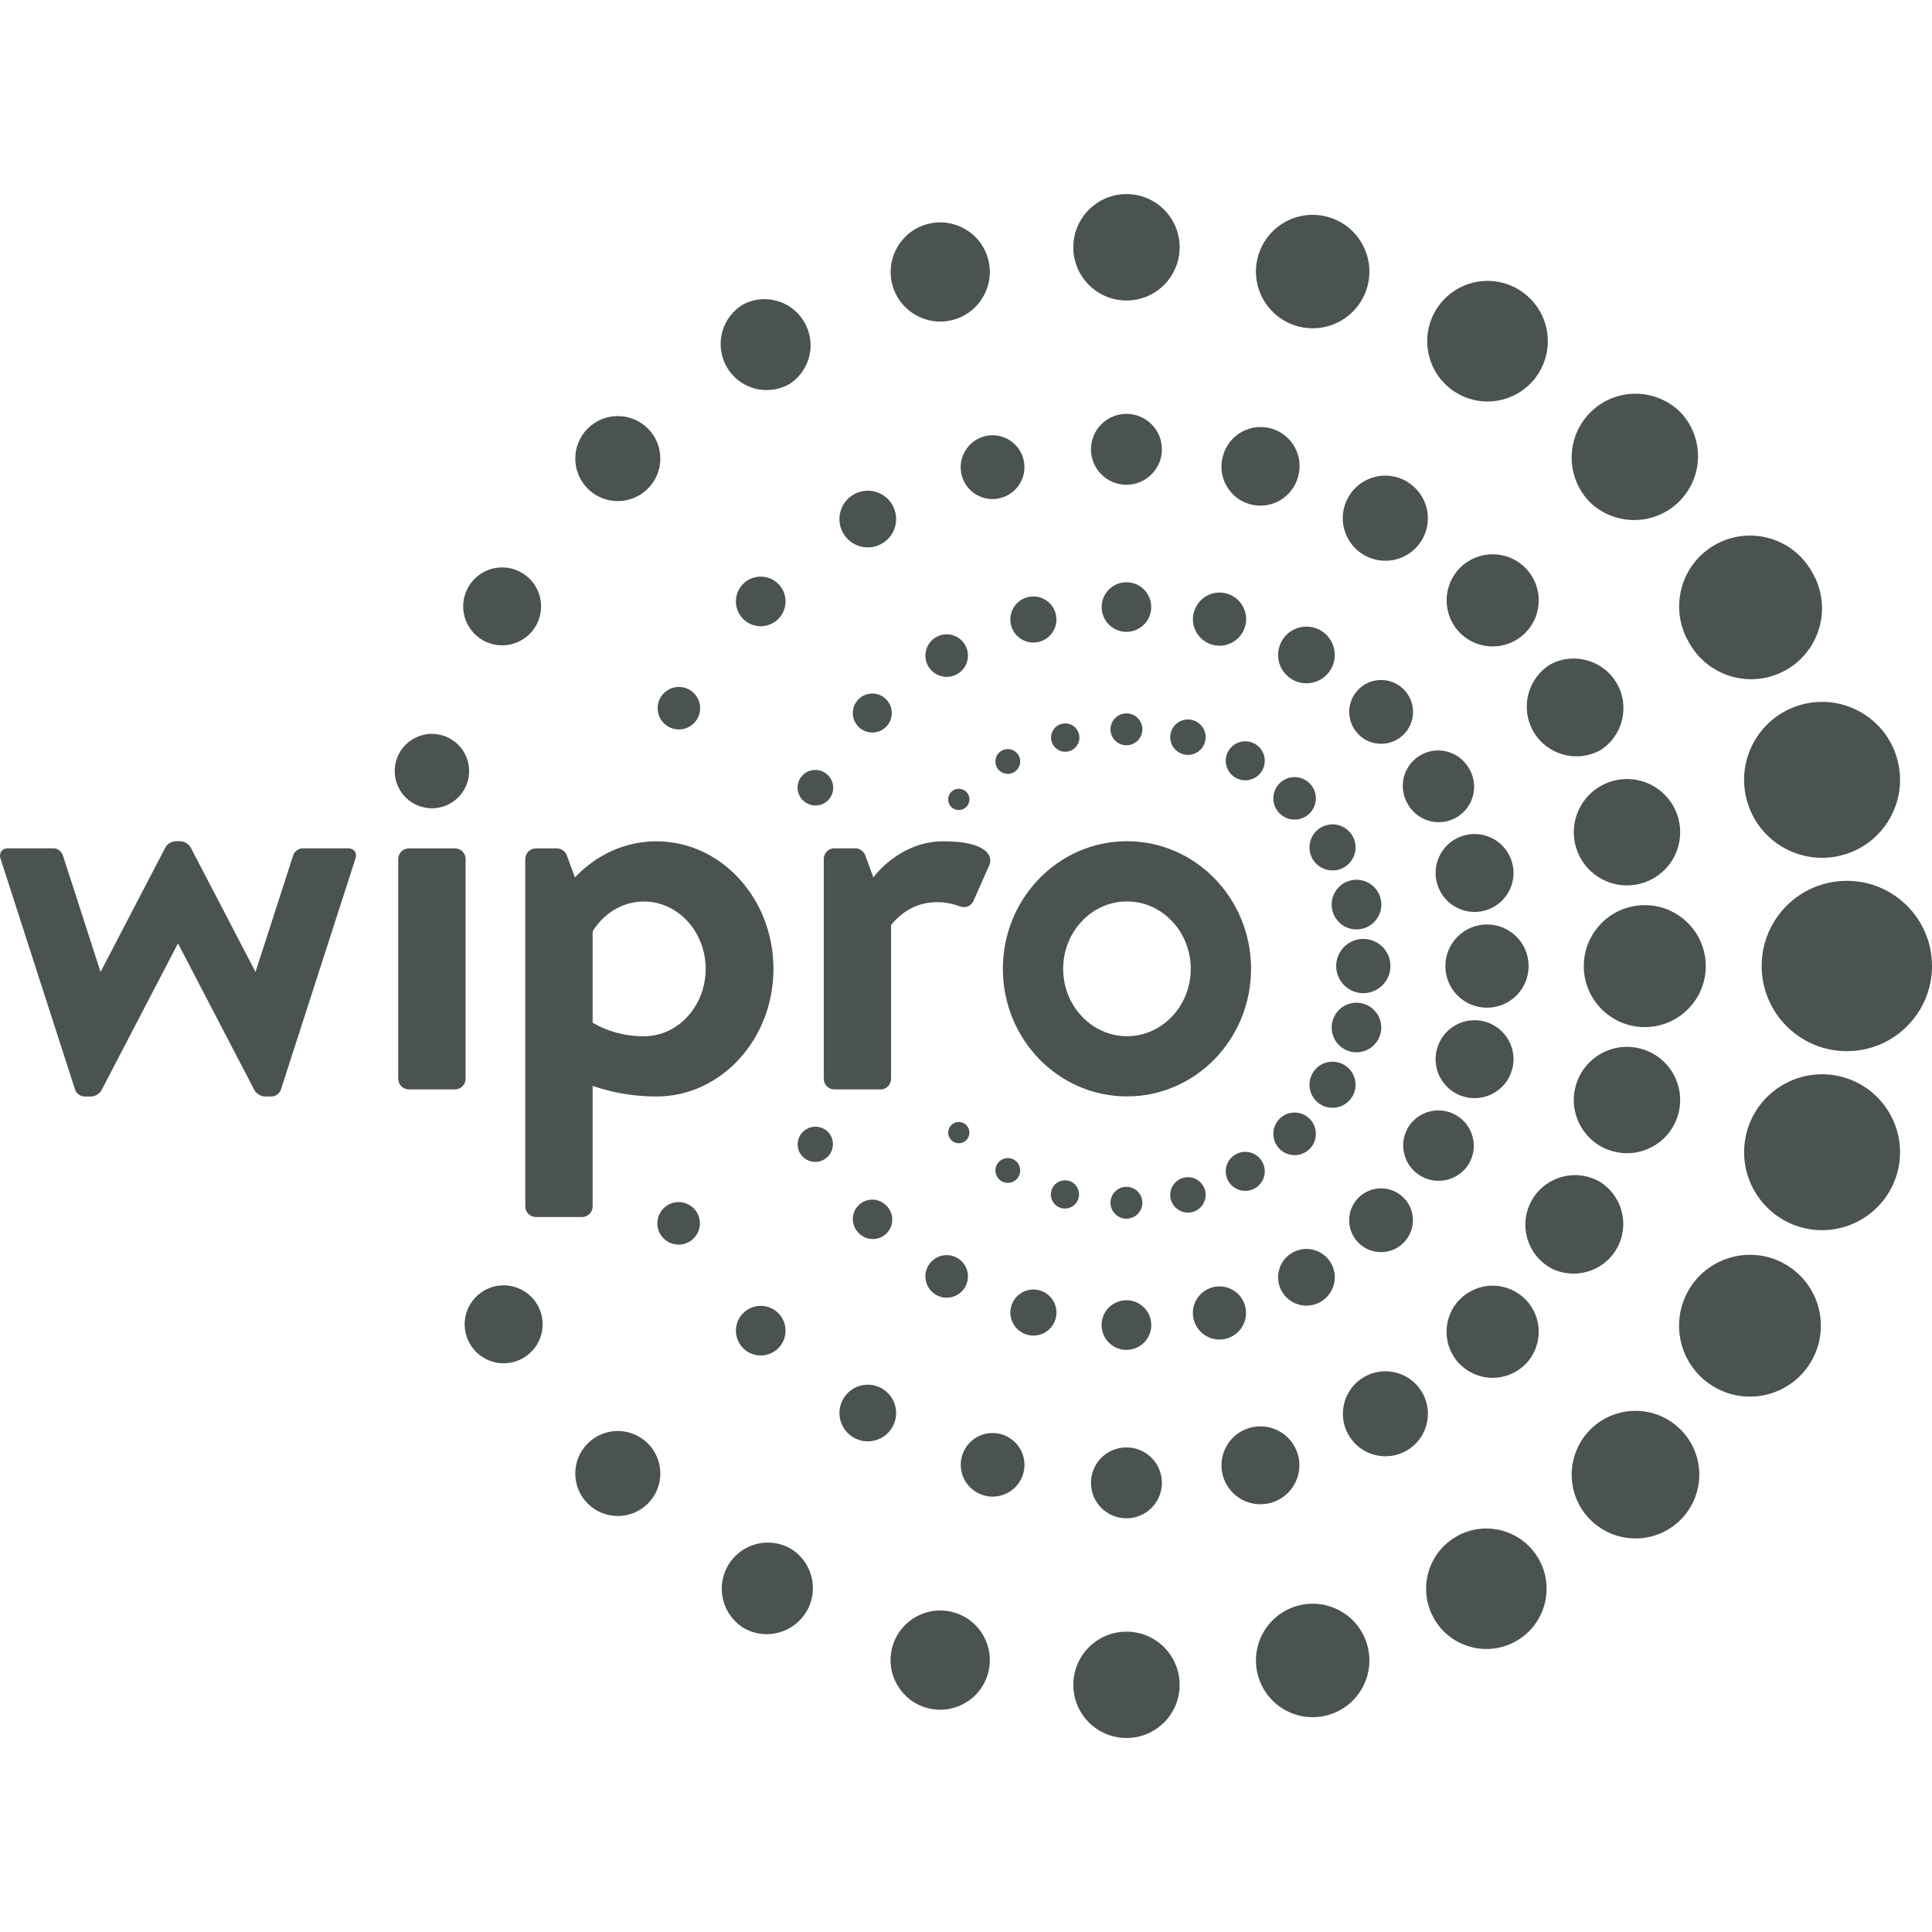
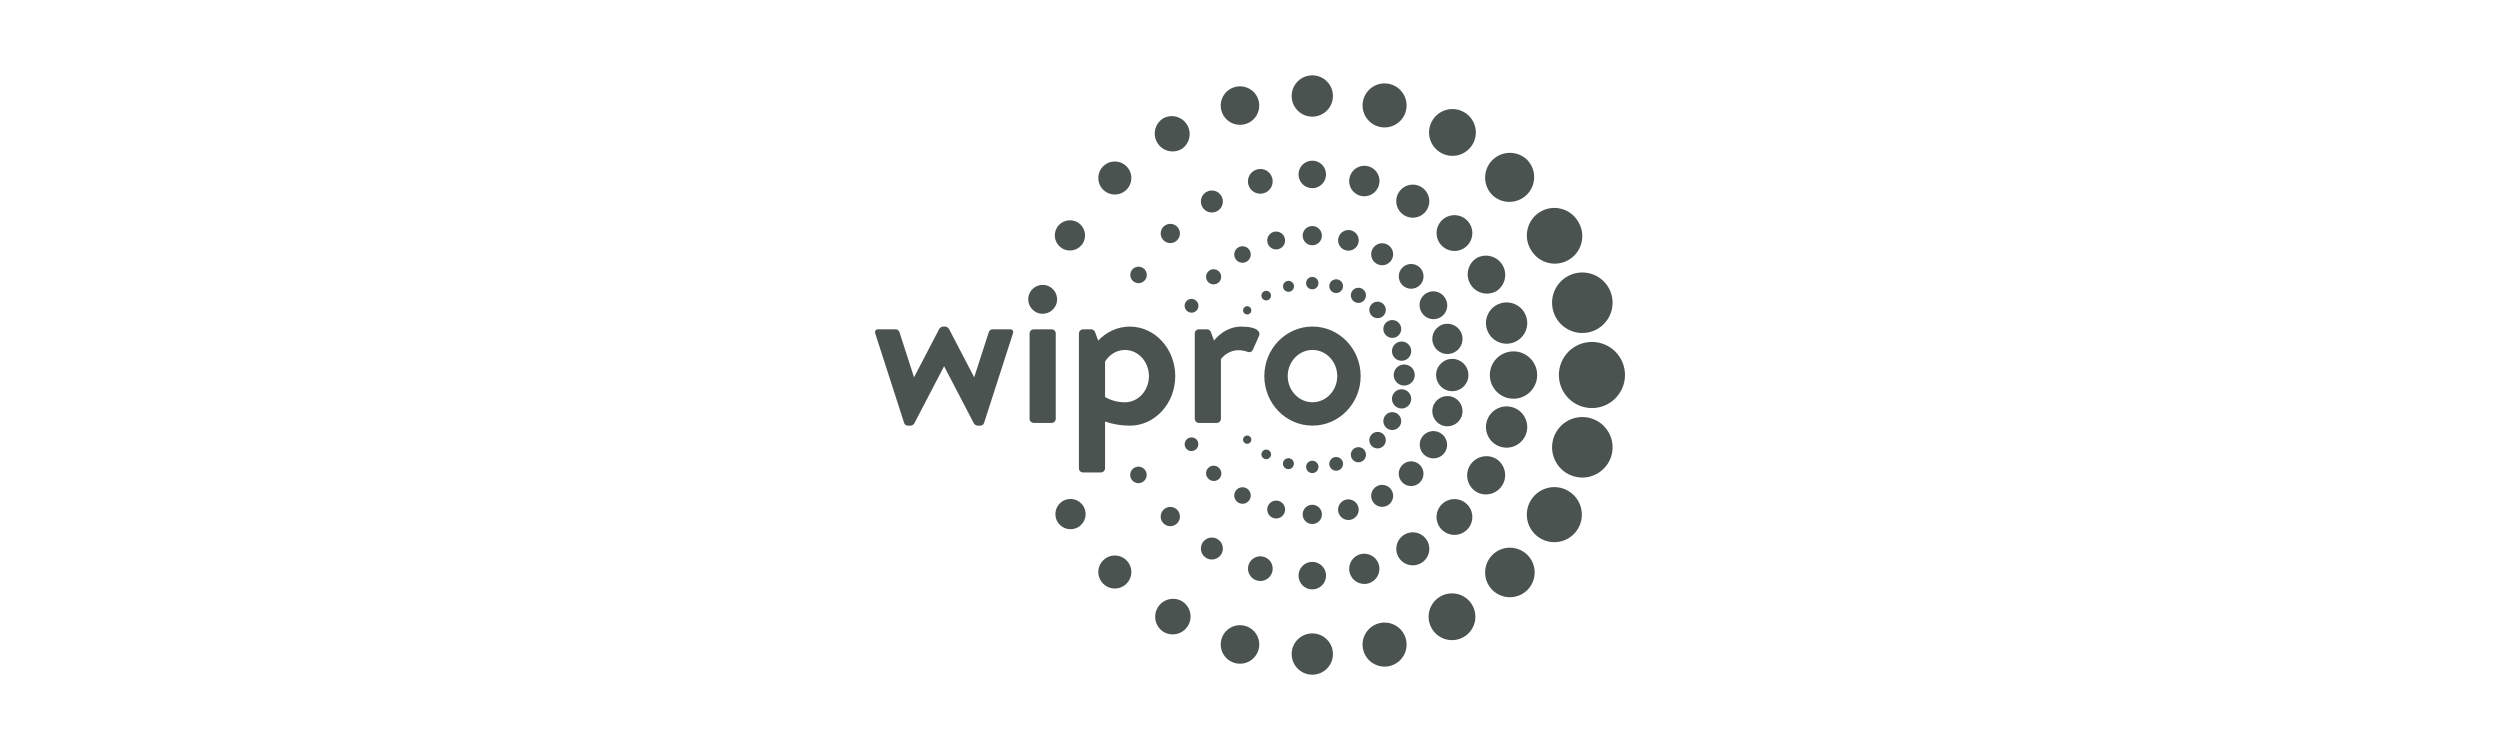
- <svg xmlns="http://www.w3.org/2000/svg" viewBox="0 0 24 24" role="img" aria-label="Wipro">
+ <svg xmlns="http://www.w3.org/2000/svg" width="120" height="36" viewBox="0 0 24 24" role="img" aria-label="Wipro">
  <path fill="#4a5350" d="M15.541 12.035c0-.875-.69-1.585-1.541-1.585-.851 0-1.542.71-1.542 1.585 0 .876.69 1.585 1.542 1.585.851 0 1.541-.71 1.541-1.585zm-1.541.837c-.437 0-.793-.376-.793-.837 0-.461.355-.837.793-.837.437 0 .792.376.792.837 0 .462-.355.837-.792.837zm-9.584-2.208l-.927 2.873c-.015.046-.067.084-.115.084h-.084c-.048 0-.106-.035-.129-.078l-.95-1.824-.95 1.824c-.022.043-.08.078-.129.078h-.084c-.048 0-.1-.037-.115-.084L.006 10.664c-.022-.069.019-.126.091-.126h.568c.048 0 .1.038.115.084l.469 1.452.805-1.546c.022-.043.08-.078.129-.078H2.24c.049 0 .106.035.129.078l.805 1.546.469-1.452c.015-.046.067-.084.115-.084h.567c.073 0 .114.057.091.126zm1.368 2.737a.132.132 0 01-.132.132h-.573a.132.132 0 01-.132-.132v-2.73c0-.073.059-.132.132-.132h.573a.132.132 0 01.132.132v2.73zm.741-2.731v4.316c0 .073.059.132.132.132h.573a.132.132 0 00.132-.132v-1.497c.243.085.511.132.793.132.802 0 1.453-.71 1.453-1.585 0-.875-.651-1.585-1.453-1.585-.394 0-.751.171-1.013.449l-0-0-.102-.278c-.017-.045-.07-.083-.118-.083h-.264a.132.132 0 00-.132.132zm.837.9c.138-.224.371-.371.637-.371.423 0 .767.375.767.837 0 .462-.343.837-.767.837-.24 0-.46-.063-.637-.169V11.57zm3.575 1.963h-.572a.132.132 0 01-.132-.132V10.67c0-.073.059-.132.132-.132h.264c.048 0 .102.038.118.083l.102.278s.32-.448.87-.448c.551 0 .617.19.571.295-.046.105-.171.388-.197.445-.025.058-.09.099-.177.066-.087-.034-.513-.172-.847.233v1.912a.132.132 0 01-.132.132zm4.689-10.342a.704.704 0 01.863-.498.704.704 0 11-.365 1.361.705.705 0 01-.498-.863zm1.847 2.789a.529.529 0 01.194.722.528.528 0 01-.722.193.528.528 0 01-.194-.722.528.528 0 01.722-.194zm.664 10.969a.573.573 0 010-.81.572.572 0 01.81 0 .573.573 0 010 .81.573.573 0 01-.809 0zm-2.458-7.377a.242.242 0 01-.42-.242.242.242 0 11.42.242zm-.42 5.1a.242.242 0 01.42-.242.242.242 0 01-.089.331.243.243 0 01-.331-.089zm3.73-2.671a.517.517 0 11-.517-.517.517.517 0 01.517.517zM17.816 3.889a.749.749 0 111.296.749.749.749 0 01-1.296-.749zm-5.43 10.574a.154.154 0 11.267.154.154.154 0 01-.267-.154zm2.804-8.791a.484.484 0 11.935.25.484.484 0 01-.593.343.484.484 0 01-.342-.593zM13.993 7.849a.308.308 0 110-.616.308.308 0 110 .616zm0 1.013a.198.198 0 11 0.0.396.198.198 0 01-0-.396zm0-2.84a.44.44 0 110-.881.44.44 0 010 .881zm-1.607 3.515a.154.154 0 11.21.056.154.154 0 01-.21-.056zm1.607 5.602a.198.198 0 11-0-.396.198.198 0 010 .396zm0 1.013a.308.308 0 010 .617.308.308 0 110-.617zm3.494-2.138a.44.44 0 01.601-.161.44.44 0 01.161.601.44.44 0 01-.762-.44zm-3.494 3.966a.44.44 0 11-0.0.881.44.44 0 01 0-.881zm9.577-8.543c.138.516-.168 1.048-.685 1.186-.516.138-1.048-.168-1.186-.685-.139-.516.168-1.048.685-1.186.516-.138 1.048.168 1.186.685zm-6.694 6.002a.396.396 0 01.56-.561.396.396 0 010 .56.396.396 0 01-.56.001zm.974-4.469a.484.484 0 01.342-.593.484.484 0 11.251.935.484.484 0 01-.593-.343zm1.408-2.716a.617.617 0 01.617 1.068.617.617 0 01-.617-1.068zm-.311-.391a.572.572 0 01-.809 0 .573.573 0 010-.81.572.572 0 01.809 0 .573.573 0 010 .81zm-1.097 5.169a.484.484 0 01.935.251.484.484 0 11-.935-.251zm-3.019-5.426a.33.33 0 01.404-.234.33.33 0 01-.171.638.33.33 0 01-.234-.405zm6.468-.835c.421-.243.96-.099 1.203.322a.881.881 0 11-1.525.881c-.243-.421-.099-.96.322-1.203zm-3.049 2.777a.44.44 0 11-.762.44.44.44 0 11.762-.44zm1.323.961a.661.661 0 01.467-.809.66.66 0 01.342 1.276.66.66 0 01-.809-.467zm0 2.985a.66.66 0 111.276.342.66.66 0 11-1.276-.342zm.859-.735a.757.757 0 11-0-1.515.757.757 0 01 0 1.515zm-.676-6.515a.792.792 0 010-1.121c.309-.309.811-.31 1.121 0a.793.793 0 01-1.121 1.121zm-3.222 2.068a.352.352 0 11-.61-.352.352.352 0 01.61.352zm-.639 5.586a.264.264 0 01.374-0.0.265.265 0 010 .374.264.264 0 01-.374 0 .264.264 0 010-.373zm0-4.167a.264.264 0 01.374-0.0.264.264 0 11-.374 0zm.515 3.992a.287.287 0 01-.105-.391.286.286 0 01.391-.105.286.286 0 01-.286.496zm-.486 2.32a.352.352 0 01.129-.481.352.352 0 01.481.129.352.352 0 01-.129.481.352.352 0 01-.481-.129zm.877-5.659a.286.286 0 01-.105.391.287.287 0 01-.391-.105.286.286 0 01.496-.286zm-.248.933a.308.308 0 11.596-.16.308.308 0 01-.596.16zm0 1.367a.308.308 0 11.595.16.308.308 0 01-.595-.16zm.401-.347a.337.337 0 11 0-.673.337.337 0 01-0.0.673zm.483-3.774a.396.396 0 11-.56.561.396.396 0 01.56-.561zm-7.416 11.451a.573.573 0 01-.782.21.573.573 0 01.573-.992.573.573 0 01.21.782zM14.814 8.945a.22.22 0 11-.114.425.22.22 0 01.114-.425zm-2.539 11.837a.616.616 0 11-1.191-.319.616.616 0 011.191.319zm2.539-5.726a.22.22 0 01-.114-.425.22.22 0 11.114.425zm-.16 5.874a.66.66 0 01-.66.66.66.66 0 01-.661-.66c0-.365.296-.661.661-.661.365 0 .66.296.66.661zm-1.469-5.922a.177.177 0 01-.125-.216.177.177 0 01.216-.124.176.176 0 01-.091.34zm-.071 1.371a.286.286 0 11-.553-.148.286.286 0 01.553.148zm-2.795-2.273a.22.22 0 01-.381.22.22.22 0 01.081-.3.22.22 0 01.301.08zm1.67 1.882a.264.264 0 11-.458-.264.264.264 0 01.458.264zm.015-1.825a.132.132 0 11-.187-.187.133.133 0 01.187 0 .133.133 0 010 .187zm-.997.81a.242.242 0 11-.342.342.242.242 0 010-.342.242.242 0 01.342 0zm.078 2.756a.352.352 0 01-.481.129.352.352 0 11.481-.129zm9.792.029a.793.793 0 010 1.121c-.309.31-.811.309-1.121 0-.31-.309-.309-.811 0-1.121a.793.793 0 011.121 0zm-1.62-2.01a.617.617 0 01-.226-.842.617.617 0 01.842-.226.617.617 0 01-.617 1.068zm3.244 1.161c-.243.421-.782.566-1.203.322-.421-.243-.565-.782-.322-1.203.244-.421.782-.566 1.203-.322.421.243.566.782.322 1.203zm-7.267-.28a.33.33 0 11-.171-.638.33.33 0 01.171.638zM24 12c0 .584-.473 1.058-1.058 1.058-.584 0-1.058-.474-1.058-1.058 0-.584.473-1.058 1.058-1.058S24 11.416 24 12zm-.43 2.564c-.139.516-.67.823-1.186.685-.516-.139-.823-.67-.685-1.186.138-.517.67-.823 1.186-.685.517.139.823.67.685 1.186zm-6.583 5.881a.704.704 0 11-1.361.364.704.704 0 01.498-.863.704.704 0 01.863.498zm2.125-1.083a.748.748 0 01-.274 1.022.748.748 0 01-1.022-.274.748.748 0 01.274-1.022.748.748 0 011.022.274zm-3.922-1.034a.484.484 0 11.935-.251.484.484 0 01-.935.251zm2.284-.308a.528.528 0 11-.528-.915.528.528 0 01.528.915zm-4.761.28a.396.396 0 01-.765-.205.396.396 0 01.485-.28.396.396 0 01.28.485zm-.896-8.276a.132.132 0 11.187-.187.132.132 0 01-.187.187zm.075-1.651a.264.264 0 01-.264-.458.264.264 0 01.264.458zm-.807-4.835a.616.616 0 111.19-.319.616.616 0 01-1.19.319zm-.847 6.056a.22.22 0 11-.22.381.22.22 0 01-.081-.3.22.22 0 01.301-.081zm.769-.908a.242.242 0 01-.342.343.242.242 0 01.342-.343zm-.532-2.062a.352.352 0 01.61-.352.352.352 0 01-.61.352zm2.858-3.552c0-.365.296-.661.661-.661.365 0 .66.296.66.661a.661.661 0 01-.66.661.661.661 0 01-.661-.661zm-.148 5.921a.176.176 0 11.091.34.176.176 0 01-.091-.34zm-.958-3.573a.396.396 0 01.205.766.396.396 0 01-.485-.28.397.397 0 01.28-.485zm.536 1.999a.286.286 0 11.148.553.286.286 0 01-.148-.553zM9.029 4.56a.572.572 0 01.209-.782.573.573 0 01.572.991.572.572 0 01-.782-.21zm-.37 10.505a.264.264 0 11-.458.264.264.264 0 01.458-.264zM4.919 9.459a.462.462 0 01.566-.327.462.462 0 01.327.566.462.462 0 01-.566.327.462.462 0 01-.327-.566zm.9-2.169a.484.484 0 11.177.662.484.484 0 01-.177-.662zm2.229 10.641a.528.528 0 010 .747.529.529 0 01-.747 0 .528.528 0 010-.747.528.528 0 01.747 0zM6.676 16.209a.484.484 0 11-.839.484.484.484 0 01.839-.484zm.625-10.139a.528.528 0 010-.747.529.529 0 01.747 0 .528.528 0 010 .747.528.528 0 01-.747 0zM9.668 7.689a.309.309 0 01-.436 0 .308.308 0 010-.436.309.309 0 01.436 0 .308.308 0 010 .436zm0 8.623a.308.308 0 11-.436.436.308.308 0 01.436-.436zM8.201 8.672a.264.264 0 11.457.264.264.264 0 01-.457-.264z" />
</svg>
